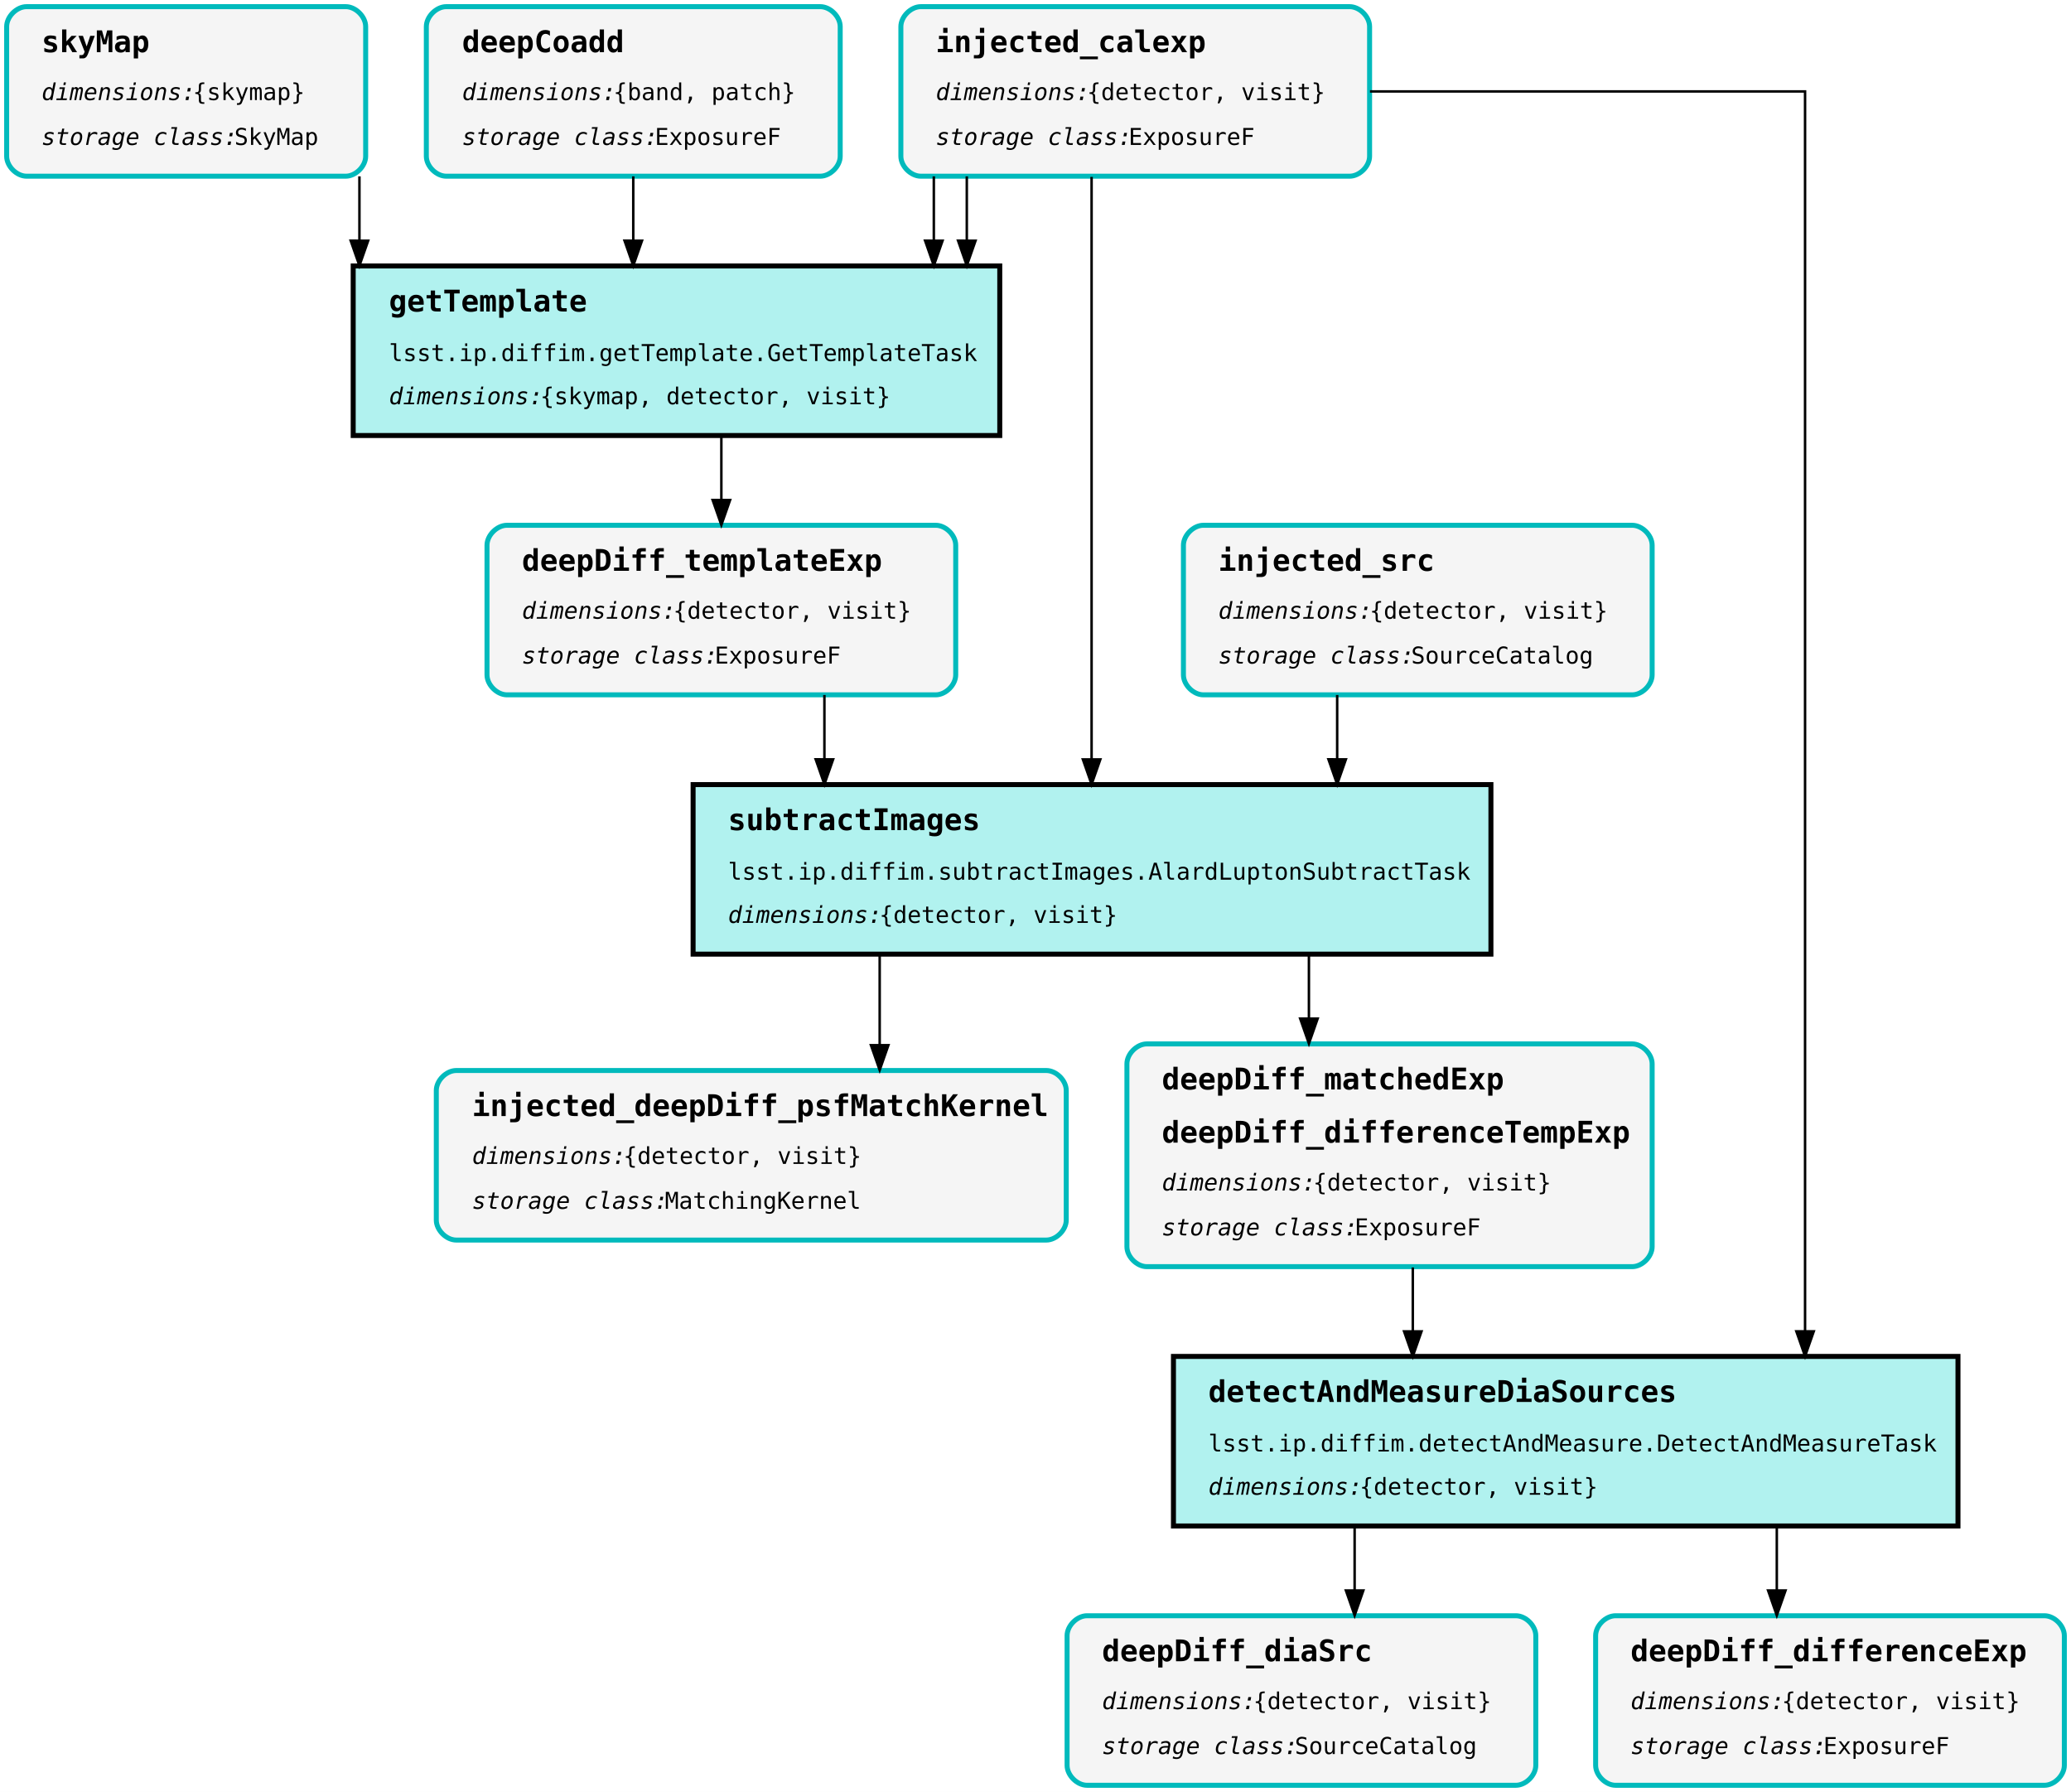
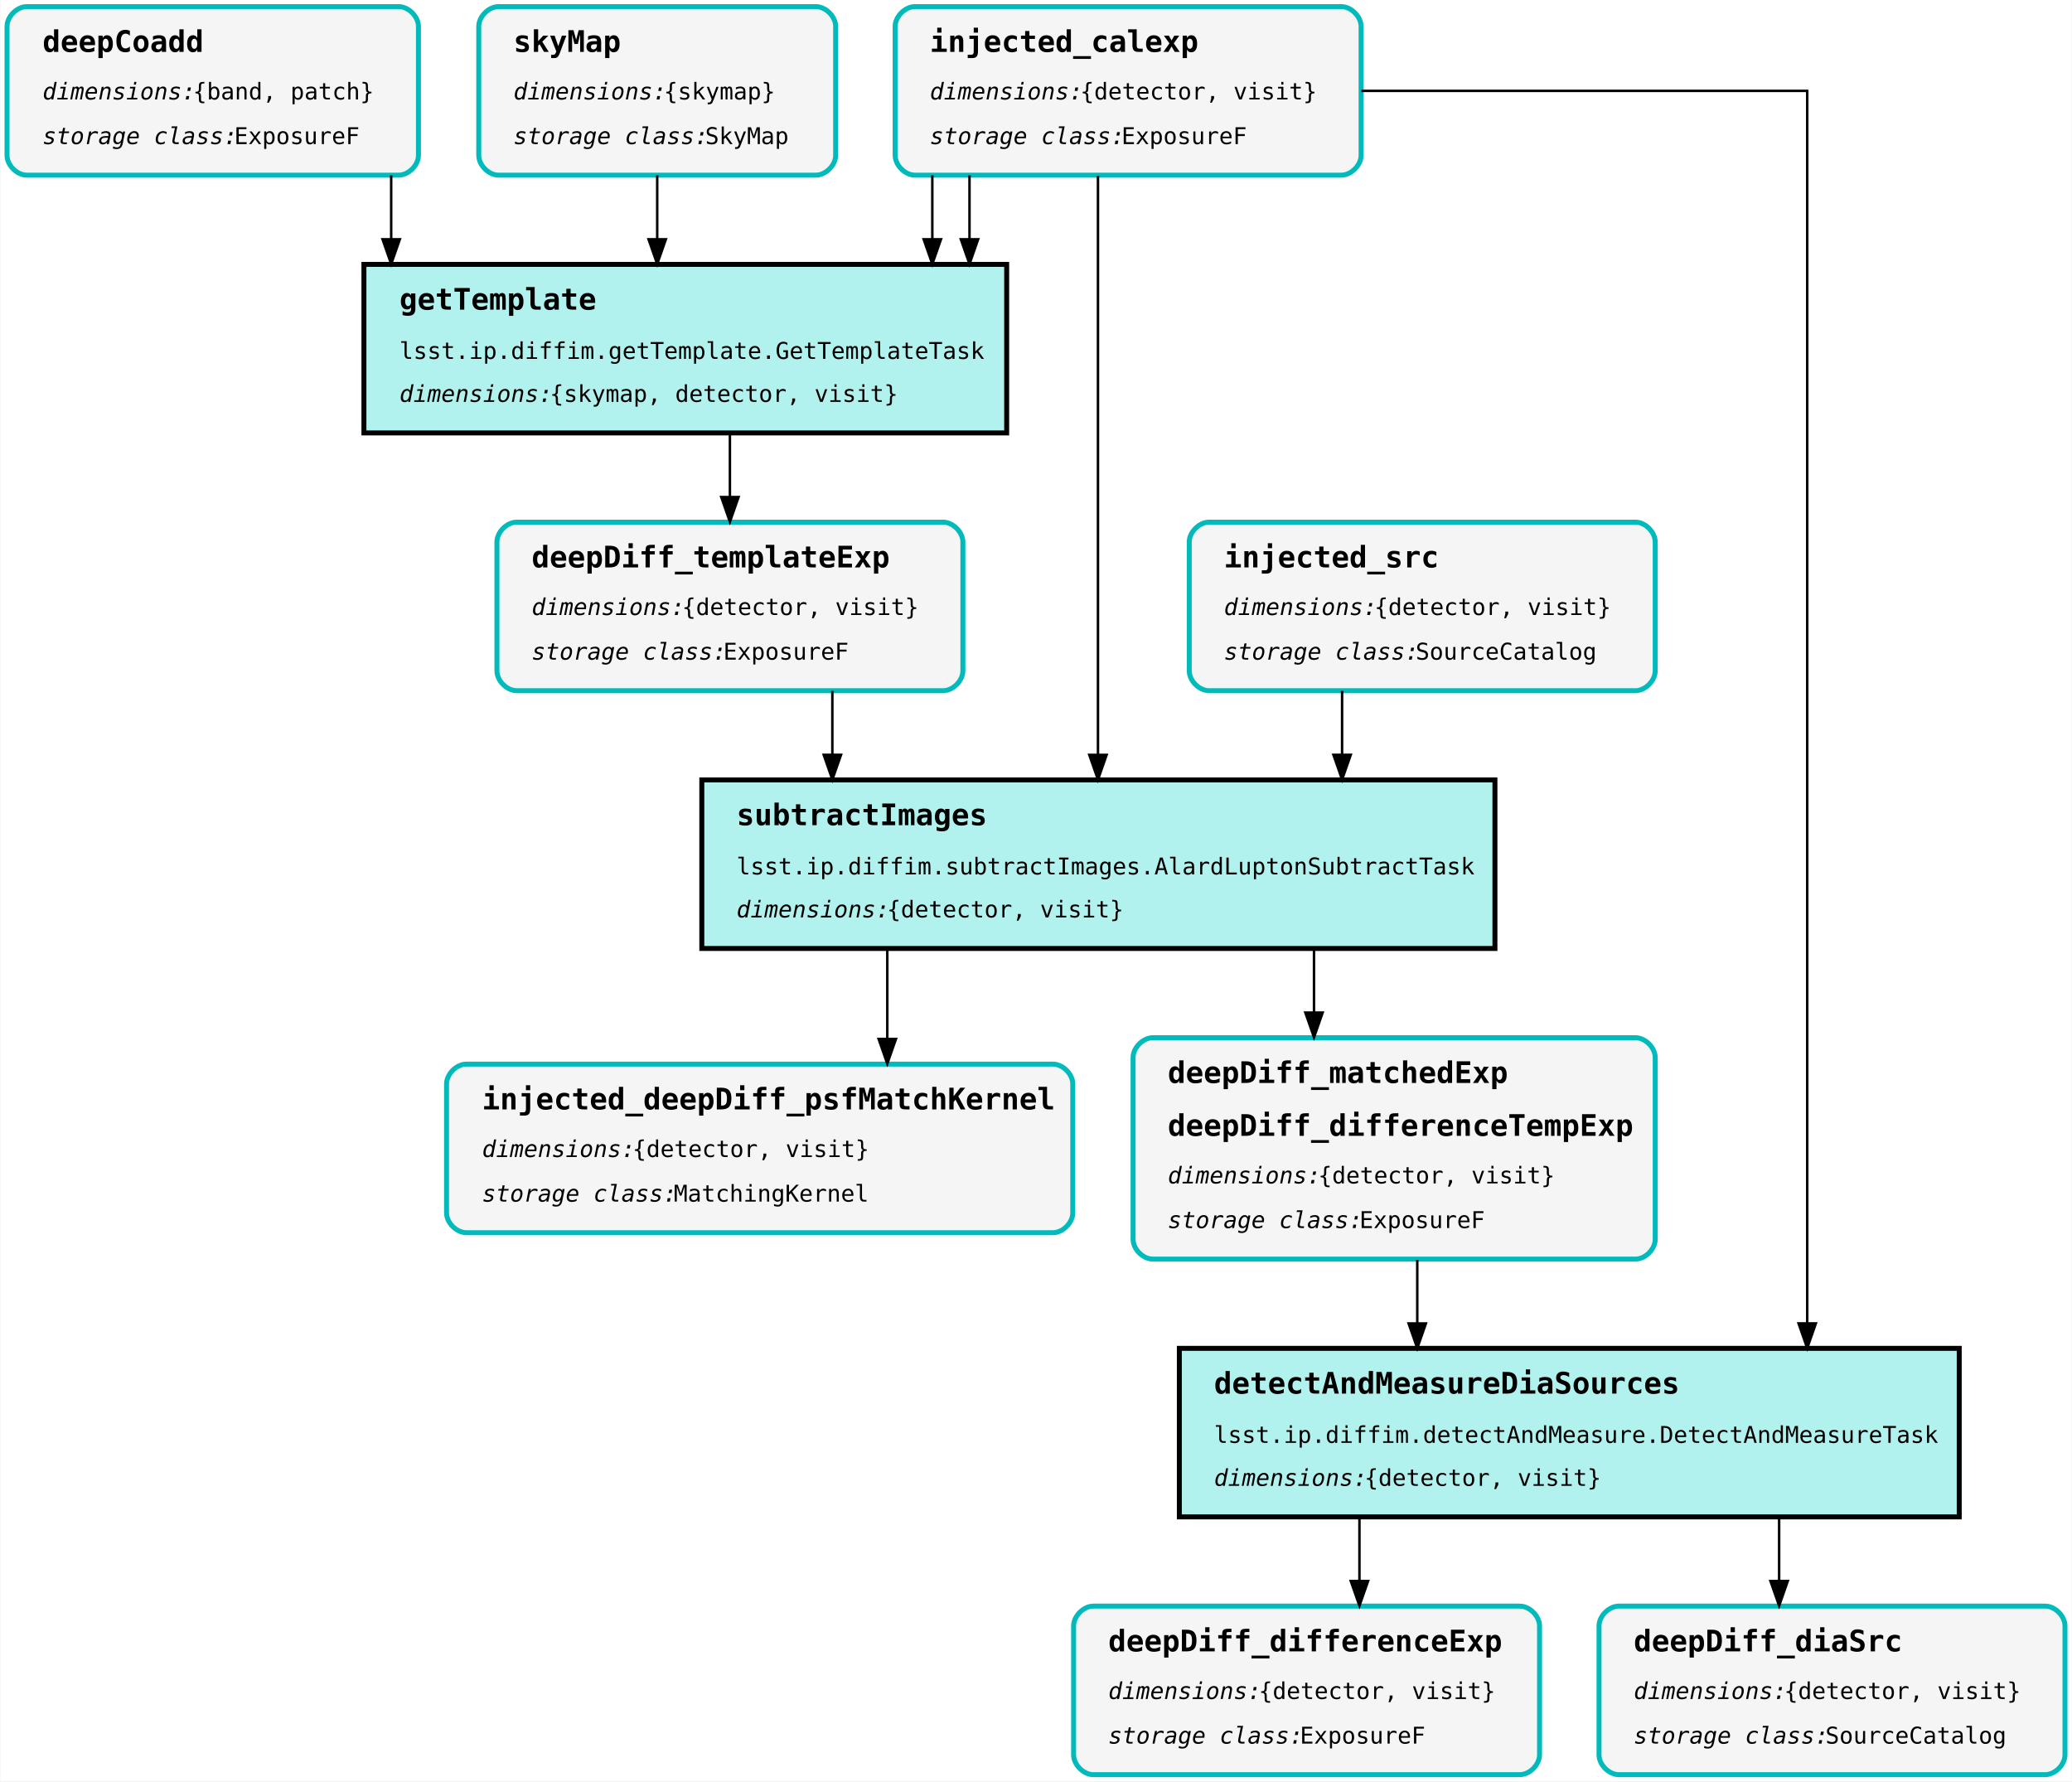
- <svg xmlns="http://www.w3.org/2000/svg" width="1246pt" height="1078pt" viewBox="0.00 0.00 1246.00 1078.00">
+ <svg xmlns="http://www.w3.org/2000/svg" width="1254pt" height="1078pt" viewBox="0.00 0.00 1253.50 1078.00">
  <g id="graph0" class="graph" transform="scale(1 1) rotate(0) translate(4 1074)">
-     <polygon fill="white" stroke="transparent" points="-4,4 -4,-1074 1242,-1074 1242,4 -4,4" />
+     <polygon fill="white" stroke="transparent" points="-4,4 -4,-1074 1249.5,-1074 1249.5,4 -4,4" />
    <g id="node1" class="node">
-       <polygon fill="#b1f2ef" stroke="black" stroke-width="3" points="597.5,-914 208.5,-914 208.5,-812 597.5,-812 597.5,-914" />
-       <text text-anchor="start" x="230" y="-886.6" font-family="Monospace" font-weight="bold" font-size="18.00">getTemplate</text>
-       <text text-anchor="start" x="230" y="-856.8" font-family="Monospace" font-size="14.00">lsst.ip.diffim.getTemplate.GetTemplateTask</text>
-       <text text-anchor="start" x="230" y="-830.8" font-family="Monospace" font-style="italic" font-size="14.00">dimensions:</text>
-       <text text-anchor="start" x="321" y="-830.8" font-family="Monospace" font-size="14.00"> {skymap, detector, visit}</text>
+       <polygon fill="#b1f2ef" stroke="black" stroke-width="3" points="605,-914 216,-914 216,-812 605,-812 605,-914" />
+       <text text-anchor="start" x="237.5" y="-886.6" font-family="Monospace" font-weight="bold" font-size="18.00">getTemplate</text>
+       <text text-anchor="start" x="237.5" y="-856.8" font-family="Monospace" font-size="14.00">lsst.ip.diffim.getTemplate.GetTemplateTask</text>
+       <text text-anchor="start" x="237.5" y="-830.8" font-family="Monospace" font-style="italic" font-size="14.00">dimensions:</text>
+       <text text-anchor="start" x="328.5" y="-830.8" font-family="Monospace" font-size="14.00"> {skymap, detector, visit}</text>
    </g>
    <g id="node5" class="node">
-       <path fill="#f5f5f5" stroke="#00babc" stroke-width="3" d="M559,-758C559,-758 301,-758 301,-758 295,-758 289,-752 289,-746 289,-746 289,-668 289,-668 289,-662 295,-656 301,-656 301,-656 559,-656 559,-656 565,-656 571,-662 571,-668 571,-668 571,-746 571,-746 571,-752 565,-758 559,-758" />
-       <text text-anchor="start" x="310" y="-730.6" font-family="Monospace" font-weight="bold" font-size="18.00">deepDiff_templateExp</text>
-       <text text-anchor="start" x="310" y="-701.8" font-family="Monospace" font-style="italic" font-size="14.00">dimensions:</text>
-       <text text-anchor="start" x="401" y="-701.8" font-family="Monospace" font-size="14.00"> {detector, visit}</text>
-       <text text-anchor="start" x="310" y="-674.8" font-family="Monospace" font-style="italic" font-size="14.00">storage class:</text>
-       <text text-anchor="start" x="426" y="-674.8" font-family="Monospace" font-size="14.00"> ExposureF</text>
+       <path fill="#f5f5f5" stroke="#00babc" stroke-width="3" d="M566.5,-758C566.5,-758 308.5,-758 308.5,-758 302.5,-758 296.5,-752 296.5,-746 296.5,-746 296.5,-668 296.5,-668 296.5,-662 302.5,-656 308.5,-656 308.5,-656 566.5,-656 566.5,-656 572.5,-656 578.5,-662 578.5,-668 578.5,-668 578.5,-746 578.5,-746 578.5,-752 572.5,-758 566.5,-758" />
+       <text text-anchor="start" x="317.5" y="-730.6" font-family="Monospace" font-weight="bold" font-size="18.00">deepDiff_templateExp</text>
+       <text text-anchor="start" x="317.5" y="-701.8" font-family="Monospace" font-style="italic" font-size="14.00">dimensions:</text>
+       <text text-anchor="start" x="408.5" y="-701.8" font-family="Monospace" font-size="14.00"> {detector, visit}</text>
+       <text text-anchor="start" x="317.5" y="-674.8" font-family="Monospace" font-style="italic" font-size="14.00">storage class:</text>
+       <text text-anchor="start" x="433.5" y="-674.8" font-family="Monospace" font-size="14.00"> ExposureF</text>
    </g>
    <g id="edge1" class="edge">
-       <path fill="none" stroke="black" stroke-width="1.5" d="M430,-811.92C430,-811.92 430,-773.19 430,-773.19" />
-       <polygon fill="black" stroke="black" stroke-width="1.5" points="435.25,-773.19 430,-758.19 424.75,-773.2 435.25,-773.19" />
+       <path fill="none" stroke="black" stroke-width="1.5" d="M437.5,-811.92C437.5,-811.92 437.5,-773.19 437.5,-773.19" />
+       <polygon fill="black" stroke="black" stroke-width="1.5" points="442.75,-773.19 437.5,-758.19 432.25,-773.2 442.75,-773.19" />
    </g>
    <g id="node2" class="node">
-       <path fill="#f5f5f5" stroke="#00babc" stroke-width="3" d="M204,-1070C204,-1070 12,-1070 12,-1070 6,-1070 0,-1064 0,-1058 0,-1058 0,-980 0,-980 0,-974 6,-968 12,-968 12,-968 204,-968 204,-968 210,-968 216,-974 216,-980 216,-980 216,-1058 216,-1058 216,-1064 210,-1070 204,-1070" />
-       <text text-anchor="start" x="21" y="-1042.6" font-family="Monospace" font-weight="bold" font-size="18.00">skyMap</text>
-       <text text-anchor="start" x="21" y="-1013.8" font-family="Monospace" font-style="italic" font-size="14.00">dimensions:</text>
-       <text text-anchor="start" x="112" y="-1013.8" font-family="Monospace" font-size="14.00"> {skymap}</text>
-       <text text-anchor="start" x="21" y="-986.8" font-family="Monospace" font-style="italic" font-size="14.00">storage class:</text>
-       <text text-anchor="start" x="137" y="-986.8" font-family="Monospace" font-size="14.00"> SkyMap</text>
+       <path fill="#f5f5f5" stroke="#00babc" stroke-width="3" d="M237,-1070C237,-1070 12,-1070 12,-1070 6,-1070 0,-1064 0,-1058 0,-1058 0,-980 0,-980 0,-974 6,-968 12,-968 12,-968 237,-968 237,-968 243,-968 249,-974 249,-980 249,-980 249,-1058 249,-1058 249,-1064 243,-1070 237,-1070" />
+       <text text-anchor="start" x="21.5" y="-1042.6" font-family="Monospace" font-weight="bold" font-size="18.00">deepCoadd</text>
+       <text text-anchor="start" x="21.5" y="-1013.8" font-family="Monospace" font-style="italic" font-size="14.00">dimensions:</text>
+       <text text-anchor="start" x="112.5" y="-1013.8" font-family="Monospace" font-size="14.00"> {band, patch}</text>
+       <text text-anchor="start" x="21.5" y="-986.8" font-family="Monospace" font-style="italic" font-size="14.00">storage class:</text>
+       <text text-anchor="start" x="137.5" y="-986.8" font-family="Monospace" font-size="14.00"> ExposureF</text>
    </g>
    <g id="edge2" class="edge">
-       <path fill="none" stroke="black" stroke-width="1.5" d="M212.25,-967.92C212.25,-967.92 212.25,-929.19 212.25,-929.19" />
-       <polygon fill="black" stroke="black" stroke-width="1.5" points="217.5,-929.19 212.25,-914.19 207,-929.2 217.5,-929.19" />
+       <path fill="none" stroke="black" stroke-width="1.5" d="M232.5,-967.92C232.5,-967.92 232.5,-929.19 232.5,-929.19" />
+       <polygon fill="black" stroke="black" stroke-width="1.5" points="237.75,-929.19 232.5,-914.19 227.25,-929.2 237.75,-929.19" />
    </g>
    <g id="node3" class="node">
-       <path fill="#f5f5f5" stroke="#00babc" stroke-width="3" d="M808,-1070C808,-1070 550,-1070 550,-1070 544,-1070 538,-1064 538,-1058 538,-1058 538,-980 538,-980 538,-974 544,-968 550,-968 550,-968 808,-968 808,-968 814,-968 820,-974 820,-980 820,-980 820,-1058 820,-1058 820,-1064 814,-1070 808,-1070" />
-       <text text-anchor="start" x="559" y="-1042.6" font-family="Monospace" font-weight="bold" font-size="18.00">injected_calexp</text>
-       <text text-anchor="start" x="559" y="-1013.8" font-family="Monospace" font-style="italic" font-size="14.00">dimensions:</text>
-       <text text-anchor="start" x="650" y="-1013.8" font-family="Monospace" font-size="14.00"> {detector, visit}</text>
-       <text text-anchor="start" x="559" y="-986.8" font-family="Monospace" font-style="italic" font-size="14.00">storage class:</text>
-       <text text-anchor="start" x="675" y="-986.8" font-family="Monospace" font-size="14.00"> ExposureF</text>
+       <path fill="#f5f5f5" stroke="#00babc" stroke-width="3" d="M489.5,-1070C489.5,-1070 297.5,-1070 297.5,-1070 291.5,-1070 285.5,-1064 285.5,-1058 285.5,-1058 285.5,-980 285.5,-980 285.5,-974 291.5,-968 297.5,-968 297.5,-968 489.5,-968 489.5,-968 495.5,-968 501.5,-974 501.5,-980 501.5,-980 501.5,-1058 501.5,-1058 501.5,-1064 495.5,-1070 489.5,-1070" />
+       <text text-anchor="start" x="306.5" y="-1042.6" font-family="Monospace" font-weight="bold" font-size="18.00">skyMap</text>
+       <text text-anchor="start" x="306.5" y="-1013.8" font-family="Monospace" font-style="italic" font-size="14.00">dimensions:</text>
+       <text text-anchor="start" x="397.5" y="-1013.8" font-family="Monospace" font-size="14.00"> {skymap}</text>
+       <text text-anchor="start" x="306.5" y="-986.8" font-family="Monospace" font-style="italic" font-size="14.00">storage class:</text>
+       <text text-anchor="start" x="422.5" y="-986.8" font-family="Monospace" font-size="14.00"> SkyMap</text>
    </g>
    <g id="edge3" class="edge">
-       <path fill="none" stroke="black" stroke-width="1.5" d="M557.83,-967.92C557.83,-967.92 557.83,-929.19 557.83,-929.19" />
-       <polygon fill="black" stroke="black" stroke-width="1.5" points="563.08,-929.19 557.83,-914.19 552.58,-929.2 563.08,-929.19" />
+       <path fill="none" stroke="black" stroke-width="1.5" d="M393.5,-967.92C393.5,-967.92 393.5,-929.19 393.5,-929.19" />
+       <polygon fill="black" stroke="black" stroke-width="1.5" points="398.75,-929.19 393.5,-914.19 388.25,-929.2 398.75,-929.19" />
+     </g>
+     <g id="node4" class="node">
+       <path fill="#f5f5f5" stroke="#00babc" stroke-width="3" d="M807.5,-1070C807.5,-1070 549.5,-1070 549.5,-1070 543.5,-1070 537.5,-1064 537.5,-1058 537.5,-1058 537.5,-980 537.5,-980 537.5,-974 543.5,-968 549.5,-968 549.5,-968 807.5,-968 807.5,-968 813.5,-968 819.5,-974 819.5,-980 819.5,-980 819.5,-1058 819.5,-1058 819.5,-1064 813.5,-1070 807.5,-1070" />
+       <text text-anchor="start" x="558.5" y="-1042.6" font-family="Monospace" font-weight="bold" font-size="18.00">injected_calexp</text>
+       <text text-anchor="start" x="558.5" y="-1013.8" font-family="Monospace" font-style="italic" font-size="14.00">dimensions:</text>
+       <text text-anchor="start" x="649.5" y="-1013.8" font-family="Monospace" font-size="14.00"> {detector, visit}</text>
+       <text text-anchor="start" x="558.5" y="-986.8" font-family="Monospace" font-style="italic" font-size="14.00">storage class:</text>
+       <text text-anchor="start" x="674.5" y="-986.8" font-family="Monospace" font-size="14.00"> ExposureF</text>
    </g>
    <g id="edge4" class="edge">
-       <path fill="none" stroke="black" stroke-width="1.5" d="M577.67,-967.92C577.67,-967.92 577.67,-929.19 577.67,-929.19" />
-       <polygon fill="black" stroke="black" stroke-width="1.5" points="582.92,-929.19 577.67,-914.19 572.42,-929.2 582.92,-929.19" />
+       <path fill="none" stroke="black" stroke-width="1.5" d="M560,-967.92C560,-967.92 560,-929.19 560,-929.19" />
+       <polygon fill="black" stroke="black" stroke-width="1.5" points="565.25,-929.19 560,-914.19 554.75,-929.2 565.25,-929.19" />
+     </g>
+     <g id="edge5" class="edge">
+       <path fill="none" stroke="black" stroke-width="1.5" d="M582.5,-967.92C582.5,-967.92 582.5,-929.19 582.5,-929.19" />
+       <polygon fill="black" stroke="black" stroke-width="1.5" points="587.75,-929.19 582.5,-914.19 577.25,-929.2 587.75,-929.19" />
    </g>
    <g id="node6" class="node">
-       <polygon fill="#b1f2ef" stroke="black" stroke-width="3" points="893,-602 413,-602 413,-500 893,-500 893,-602" />
-       <text text-anchor="start" x="434" y="-574.6" font-family="Monospace" font-weight="bold" font-size="18.00">subtractImages</text>
-       <text text-anchor="start" x="434" y="-544.8" font-family="Monospace" font-size="14.00">lsst.ip.diffim.subtractImages.AlardLuptonSubtractTask</text>
-       <text text-anchor="start" x="434" y="-518.8" font-family="Monospace" font-style="italic" font-size="14.00">dimensions:</text>
-       <text text-anchor="start" x="525" y="-518.8" font-family="Monospace" font-size="14.00"> {detector, visit}</text>
+       <polygon fill="#b1f2ef" stroke="black" stroke-width="3" points="900.5,-602 420.5,-602 420.5,-500 900.5,-500 900.5,-602" />
+       <text text-anchor="start" x="441.5" y="-574.6" font-family="Monospace" font-weight="bold" font-size="18.00">subtractImages</text>
+       <text text-anchor="start" x="441.5" y="-544.8" font-family="Monospace" font-size="14.00">lsst.ip.diffim.subtractImages.AlardLuptonSubtractTask</text>
+       <text text-anchor="start" x="441.5" y="-518.8" font-family="Monospace" font-style="italic" font-size="14.00">dimensions:</text>
+       <text text-anchor="start" x="532.5" y="-518.8" font-family="Monospace" font-size="14.00"> {detector, visit}</text>
    </g>
-     <g id="edge5" class="edge">
-       <path fill="none" stroke="black" stroke-width="1.5" d="M652.75,-967.58C652.75,-967.58 652.75,-617.15 652.75,-617.15" />
-       <polygon fill="black" stroke="black" stroke-width="1.5" points="658,-617.15 652.75,-602.15 647.5,-617.15 658,-617.15" />
+     <g id="edge6" class="edge">
+       <path fill="none" stroke="black" stroke-width="1.5" d="M660.25,-967.58C660.25,-967.58 660.25,-617.15 660.25,-617.15" />
+       <polygon fill="black" stroke="black" stroke-width="1.5" points="665.5,-617.15 660.25,-602.15 655,-617.15 665.5,-617.15" />
    </g>
    <g id="node9" class="node">
-       <polygon fill="#b1f2ef" stroke="black" stroke-width="3" points="1174,-258 702,-258 702,-156 1174,-156 1174,-258" />
-       <text text-anchor="start" x="723" y="-230.6" font-family="Monospace" font-weight="bold" font-size="18.00">detectAndMeasureDiaSources</text>
-       <text text-anchor="start" x="723" y="-200.8" font-family="Monospace" font-size="14.00">lsst.ip.diffim.detectAndMeasure.DetectAndMeasureTask</text>
-       <text text-anchor="start" x="723" y="-174.8" font-family="Monospace" font-style="italic" font-size="14.00">dimensions:</text>
-       <text text-anchor="start" x="814" y="-174.8" font-family="Monospace" font-size="14.00"> {detector, visit}</text>
-     </g>
-     <g id="edge6" class="edge">
-       <path fill="none" stroke="black" stroke-width="1.5" d="M820.23,-1019C936.4,-1019 1082,-1019 1082,-1019 1082,-1019 1082,-273.1 1082,-273.1" />
-       <polygon fill="black" stroke="black" stroke-width="1.5" points="1087.25,-273.1 1082,-258.1 1076.75,-273.1 1087.25,-273.1" />
-     </g>
-     <g id="node4" class="node">
-       <path fill="#f5f5f5" stroke="#00babc" stroke-width="3" d="M489.5,-1070C489.5,-1070 264.5,-1070 264.5,-1070 258.5,-1070 252.5,-1064 252.5,-1058 252.5,-1058 252.5,-980 252.5,-980 252.5,-974 258.5,-968 264.5,-968 264.5,-968 489.5,-968 489.5,-968 495.5,-968 501.5,-974 501.5,-980 501.5,-980 501.5,-1058 501.5,-1058 501.5,-1064 495.5,-1070 489.5,-1070" />
-       <text text-anchor="start" x="274" y="-1042.6" font-family="Monospace" font-weight="bold" font-size="18.00">deepCoadd</text>
-       <text text-anchor="start" x="274" y="-1013.8" font-family="Monospace" font-style="italic" font-size="14.00">dimensions:</text>
-       <text text-anchor="start" x="365" y="-1013.8" font-family="Monospace" font-size="14.00"> {band, patch}</text>
-       <text text-anchor="start" x="274" y="-986.8" font-family="Monospace" font-style="italic" font-size="14.00">storage class:</text>
-       <text text-anchor="start" x="390" y="-986.8" font-family="Monospace" font-size="14.00"> ExposureF</text>
+       <polygon fill="#b1f2ef" stroke="black" stroke-width="3" points="1181.5,-258 709.5,-258 709.5,-156 1181.5,-156 1181.5,-258" />
+       <text text-anchor="start" x="730.5" y="-230.6" font-family="Monospace" font-weight="bold" font-size="18.00">detectAndMeasureDiaSources</text>
+       <text text-anchor="start" x="730.5" y="-200.8" font-family="Monospace" font-size="14.00">lsst.ip.diffim.detectAndMeasure.DetectAndMeasureTask</text>
+       <text text-anchor="start" x="730.5" y="-174.8" font-family="Monospace" font-style="italic" font-size="14.00">dimensions:</text>
+       <text text-anchor="start" x="821.5" y="-174.8" font-family="Monospace" font-size="14.00"> {detector, visit}</text>
    </g>
    <g id="edge7" class="edge">
-       <path fill="none" stroke="black" stroke-width="1.5" d="M377,-967.92C377,-967.92 377,-929.19 377,-929.19" />
-       <polygon fill="black" stroke="black" stroke-width="1.5" points="382.25,-929.19 377,-914.19 371.75,-929.2 382.25,-929.19" />
+       <path fill="none" stroke="black" stroke-width="1.5" d="M819.66,-1019C938.59,-1019 1089.5,-1019 1089.5,-1019 1089.5,-1019 1089.5,-273.1 1089.5,-273.1" />
+       <polygon fill="black" stroke="black" stroke-width="1.5" points="1094.75,-273.1 1089.5,-258.1 1084.25,-273.1 1094.75,-273.1" />
    </g>
    <g id="edge8" class="edge">
-       <path fill="none" stroke="black" stroke-width="1.5" d="M492,-655.92C492,-655.92 492,-617.19 492,-617.19" />
-       <polygon fill="black" stroke="black" stroke-width="1.5" points="497.25,-617.19 492,-602.19 486.75,-617.2 497.25,-617.19" />
+       <path fill="none" stroke="black" stroke-width="1.5" d="M499.5,-655.92C499.5,-655.92 499.5,-617.19 499.5,-617.19" />
+       <polygon fill="black" stroke="black" stroke-width="1.5" points="504.75,-617.19 499.5,-602.19 494.25,-617.2 504.75,-617.19" />
    </g>
    <g id="node8" class="node">
-       <path fill="#f5f5f5" stroke="#00babc" stroke-width="3" d="M625.5,-430C625.5,-430 270.5,-430 270.5,-430 264.5,-430 258.5,-424 258.5,-418 258.5,-418 258.5,-340 258.5,-340 258.5,-334 264.5,-328 270.5,-328 270.5,-328 625.5,-328 625.5,-328 631.5,-328 637.5,-334 637.5,-340 637.5,-340 637.5,-418 637.5,-418 637.5,-424 631.5,-430 625.5,-430" />
-       <text text-anchor="start" x="280" y="-402.6" font-family="Monospace" font-weight="bold" font-size="18.00">injected_deepDiff_psfMatchKernel</text>
-       <text text-anchor="start" x="280" y="-373.8" font-family="Monospace" font-style="italic" font-size="14.00">dimensions:</text>
-       <text text-anchor="start" x="371" y="-373.8" font-family="Monospace" font-size="14.00"> {detector, visit}</text>
-       <text text-anchor="start" x="280" y="-346.8" font-family="Monospace" font-style="italic" font-size="14.00">storage class:</text>
-       <text text-anchor="start" x="396" y="-346.8" font-family="Monospace" font-size="14.00"> MatchingKernel</text>
+       <path fill="#f5f5f5" stroke="#00babc" stroke-width="3" d="M633,-430C633,-430 278,-430 278,-430 272,-430 266,-424 266,-418 266,-418 266,-340 266,-340 266,-334 272,-328 278,-328 278,-328 633,-328 633,-328 639,-328 645,-334 645,-340 645,-340 645,-418 645,-418 645,-424 639,-430 633,-430" />
+       <text text-anchor="start" x="287.5" y="-402.6" font-family="Monospace" font-weight="bold" font-size="18.00">injected_deepDiff_psfMatchKernel</text>
+       <text text-anchor="start" x="287.5" y="-373.8" font-family="Monospace" font-style="italic" font-size="14.00">dimensions:</text>
+       <text text-anchor="start" x="378.5" y="-373.8" font-family="Monospace" font-size="14.00"> {detector, visit}</text>
+       <text text-anchor="start" x="287.5" y="-346.8" font-family="Monospace" font-style="italic" font-size="14.00">storage class:</text>
+       <text text-anchor="start" x="403.5" y="-346.8" font-family="Monospace" font-size="14.00"> MatchingKernel</text>
    </g>
    <g id="edge9" class="edge">
-       <path fill="none" stroke="black" stroke-width="1.5" d="M525.25,-499.86C525.25,-499.86 525.25,-445.24 525.25,-445.24" />
-       <polygon fill="black" stroke="black" stroke-width="1.5" points="530.5,-445.24 525.25,-430.24 520,-445.24 530.5,-445.24" />
+       <path fill="none" stroke="black" stroke-width="1.5" d="M532.75,-499.86C532.75,-499.86 532.75,-445.24 532.75,-445.24" />
+       <polygon fill="black" stroke="black" stroke-width="1.5" points="538,-445.24 532.75,-430.24 527.5,-445.24 538,-445.24" />
    </g>
    <g id="node12" class="node">
-       <path fill="#f5f5f5" stroke="#00babc" stroke-width="3" d="M978,-446C978,-446 686,-446 686,-446 680,-446 674,-440 674,-434 674,-434 674,-324 674,-324 674,-318 680,-312 686,-312 686,-312 978,-312 978,-312 984,-312 990,-318 990,-324 990,-324 990,-434 990,-434 990,-440 984,-446 978,-446" />
-       <text text-anchor="start" x="695" y="-418.6" font-family="Monospace" font-weight="bold" font-size="18.00">deepDiff_matchedExp</text>
-       <text text-anchor="start" x="695" y="-386.6" font-family="Monospace" font-weight="bold" font-size="18.00">deepDiff_differenceTempExp</text>
-       <text text-anchor="start" x="695" y="-357.8" font-family="Monospace" font-style="italic" font-size="14.00">dimensions:</text>
-       <text text-anchor="start" x="786" y="-357.8" font-family="Monospace" font-size="14.00"> {detector, visit}</text>
-       <text text-anchor="start" x="695" y="-330.8" font-family="Monospace" font-style="italic" font-size="14.00">storage class:</text>
-       <text text-anchor="start" x="811" y="-330.8" font-family="Monospace" font-size="14.00"> ExposureF</text>
+       <path fill="#f5f5f5" stroke="#00babc" stroke-width="3" d="M985.5,-446C985.5,-446 693.5,-446 693.5,-446 687.5,-446 681.5,-440 681.5,-434 681.5,-434 681.5,-324 681.5,-324 681.5,-318 687.5,-312 693.5,-312 693.5,-312 985.5,-312 985.5,-312 991.5,-312 997.5,-318 997.5,-324 997.5,-324 997.5,-434 997.5,-434 997.5,-440 991.5,-446 985.5,-446" />
+       <text text-anchor="start" x="702.5" y="-418.6" font-family="Monospace" font-weight="bold" font-size="18.00">deepDiff_matchedExp</text>
+       <text text-anchor="start" x="702.5" y="-386.6" font-family="Monospace" font-weight="bold" font-size="18.00">deepDiff_differenceTempExp</text>
+       <text text-anchor="start" x="702.5" y="-357.8" font-family="Monospace" font-style="italic" font-size="14.00">dimensions:</text>
+       <text text-anchor="start" x="793.5" y="-357.8" font-family="Monospace" font-size="14.00"> {detector, visit}</text>
+       <text text-anchor="start" x="702.5" y="-330.8" font-family="Monospace" font-style="italic" font-size="14.00">storage class:</text>
+       <text text-anchor="start" x="818.5" y="-330.8" font-family="Monospace" font-size="14.00"> ExposureF</text>
    </g>
    <g id="edge10" class="edge">
-       <path fill="none" stroke="black" stroke-width="1.5" d="M783.5,-499.86C783.5,-499.86 783.5,-461.2 783.5,-461.2" />
-       <polygon fill="black" stroke="black" stroke-width="1.5" points="788.75,-461.2 783.5,-446.2 778.25,-461.2 788.75,-461.2" />
+       <path fill="none" stroke="black" stroke-width="1.5" d="M791,-499.86C791,-499.86 791,-461.2 791,-461.2" />
+       <polygon fill="black" stroke="black" stroke-width="1.5" points="796.25,-461.2 791,-446.2 785.75,-461.2 796.25,-461.2" />
    </g>
    <g id="node7" class="node">
-       <path fill="#f5f5f5" stroke="#00babc" stroke-width="3" d="M978,-758C978,-758 720,-758 720,-758 714,-758 708,-752 708,-746 708,-746 708,-668 708,-668 708,-662 714,-656 720,-656 720,-656 978,-656 978,-656 984,-656 990,-662 990,-668 990,-668 990,-746 990,-746 990,-752 984,-758 978,-758" />
-       <text text-anchor="start" x="729" y="-730.6" font-family="Monospace" font-weight="bold" font-size="18.00">injected_src</text>
-       <text text-anchor="start" x="729" y="-701.8" font-family="Monospace" font-style="italic" font-size="14.00">dimensions:</text>
-       <text text-anchor="start" x="820" y="-701.8" font-family="Monospace" font-size="14.00"> {detector, visit}</text>
-       <text text-anchor="start" x="729" y="-674.8" font-family="Monospace" font-style="italic" font-size="14.00">storage class:</text>
-       <text text-anchor="start" x="845" y="-674.8" font-family="Monospace" font-size="14.00"> SourceCatalog</text>
+       <path fill="#f5f5f5" stroke="#00babc" stroke-width="3" d="M985.5,-758C985.5,-758 727.5,-758 727.5,-758 721.5,-758 715.5,-752 715.5,-746 715.5,-746 715.5,-668 715.5,-668 715.5,-662 721.5,-656 727.5,-656 727.5,-656 985.5,-656 985.5,-656 991.5,-656 997.5,-662 997.5,-668 997.5,-668 997.5,-746 997.5,-746 997.5,-752 991.5,-758 985.5,-758" />
+       <text text-anchor="start" x="736.5" y="-730.6" font-family="Monospace" font-weight="bold" font-size="18.00">injected_src</text>
+       <text text-anchor="start" x="736.5" y="-701.8" font-family="Monospace" font-style="italic" font-size="14.00">dimensions:</text>
+       <text text-anchor="start" x="827.5" y="-701.8" font-family="Monospace" font-size="14.00"> {detector, visit}</text>
+       <text text-anchor="start" x="736.5" y="-674.8" font-family="Monospace" font-style="italic" font-size="14.00">storage class:</text>
+       <text text-anchor="start" x="852.5" y="-674.8" font-family="Monospace" font-size="14.00"> SourceCatalog</text>
    </g>
    <g id="edge11" class="edge">
-       <path fill="none" stroke="black" stroke-width="1.5" d="M800.5,-655.92C800.5,-655.92 800.5,-617.19 800.5,-617.19" />
-       <polygon fill="black" stroke="black" stroke-width="1.5" points="805.75,-617.19 800.5,-602.19 795.25,-617.2 805.75,-617.19" />
+       <path fill="none" stroke="black" stroke-width="1.5" d="M808,-655.92C808,-655.92 808,-617.19 808,-617.19" />
+       <polygon fill="black" stroke="black" stroke-width="1.5" points="813.25,-617.19 808,-602.19 802.75,-617.2 813.25,-617.19" />
    </g>
    <g id="node10" class="node">
-       <path fill="#f5f5f5" stroke="#00babc" stroke-width="3" d="M908,-102C908,-102 650,-102 650,-102 644,-102 638,-96 638,-90 638,-90 638,-12 638,-12 638,-6 644,0 650,0 650,0 908,0 908,0 914,0 920,-6 920,-12 920,-12 920,-90 920,-90 920,-96 914,-102 908,-102" />
-       <text text-anchor="start" x="659" y="-74.6" font-family="Monospace" font-weight="bold" font-size="18.00">deepDiff_diaSrc</text>
-       <text text-anchor="start" x="659" y="-45.8" font-family="Monospace" font-style="italic" font-size="14.00">dimensions:</text>
-       <text text-anchor="start" x="750" y="-45.8" font-family="Monospace" font-size="14.00"> {detector, visit}</text>
-       <text text-anchor="start" x="659" y="-18.8" font-family="Monospace" font-style="italic" font-size="14.00">storage class:</text>
-       <text text-anchor="start" x="775" y="-18.8" font-family="Monospace" font-size="14.00"> SourceCatalog</text>
+       <path fill="#f5f5f5" stroke="#00babc" stroke-width="3" d="M915.5,-102C915.5,-102 657.5,-102 657.5,-102 651.5,-102 645.5,-96 645.5,-90 645.5,-90 645.5,-12 645.5,-12 645.5,-6 651.5,0 657.5,0 657.5,0 915.5,0 915.5,0 921.5,0 927.5,-6 927.5,-12 927.5,-12 927.5,-90 927.5,-90 927.5,-96 921.5,-102 915.5,-102" />
+       <text text-anchor="start" x="666.5" y="-74.6" font-family="Monospace" font-weight="bold" font-size="18.00">deepDiff_differenceExp</text>
+       <text text-anchor="start" x="666.5" y="-45.8" font-family="Monospace" font-style="italic" font-size="14.00">dimensions:</text>
+       <text text-anchor="start" x="757.5" y="-45.8" font-family="Monospace" font-size="14.00"> {detector, visit}</text>
+       <text text-anchor="start" x="666.5" y="-18.8" font-family="Monospace" font-style="italic" font-size="14.00">storage class:</text>
+       <text text-anchor="start" x="782.5" y="-18.8" font-family="Monospace" font-size="14.00"> ExposureF</text>
    </g>
    <g id="edge12" class="edge">
-       <path fill="none" stroke="black" stroke-width="1.5" d="M811,-155.92C811,-155.92 811,-117.19 811,-117.19" />
-       <polygon fill="black" stroke="black" stroke-width="1.5" points="816.25,-117.19 811,-102.19 805.75,-117.2 816.25,-117.19" />
+       <path fill="none" stroke="black" stroke-width="1.5" d="M818.5,-155.92C818.5,-155.92 818.5,-117.19 818.5,-117.19" />
+       <polygon fill="black" stroke="black" stroke-width="1.5" points="823.75,-117.19 818.5,-102.19 813.25,-117.2 823.75,-117.19" />
    </g>
    <g id="node11" class="node">
-       <path fill="#f5f5f5" stroke="#00babc" stroke-width="3" d="M1226,-102C1226,-102 968,-102 968,-102 962,-102 956,-96 956,-90 956,-90 956,-12 956,-12 956,-6 962,0 968,0 968,0 1226,0 1226,0 1232,0 1238,-6 1238,-12 1238,-12 1238,-90 1238,-90 1238,-96 1232,-102 1226,-102" />
-       <text text-anchor="start" x="977" y="-74.6" font-family="Monospace" font-weight="bold" font-size="18.00">deepDiff_differenceExp</text>
-       <text text-anchor="start" x="977" y="-45.8" font-family="Monospace" font-style="italic" font-size="14.00">dimensions:</text>
-       <text text-anchor="start" x="1068" y="-45.8" font-family="Monospace" font-size="14.00"> {detector, visit}</text>
-       <text text-anchor="start" x="977" y="-18.8" font-family="Monospace" font-style="italic" font-size="14.00">storage class:</text>
-       <text text-anchor="start" x="1093" y="-18.8" font-family="Monospace" font-size="14.00"> ExposureF</text>
+       <path fill="#f5f5f5" stroke="#00babc" stroke-width="3" d="M1233.5,-102C1233.5,-102 975.5,-102 975.5,-102 969.5,-102 963.5,-96 963.5,-90 963.5,-90 963.5,-12 963.5,-12 963.5,-6 969.5,0 975.5,0 975.5,0 1233.5,0 1233.5,0 1239.5,0 1245.5,-6 1245.5,-12 1245.5,-12 1245.5,-90 1245.5,-90 1245.5,-96 1239.5,-102 1233.5,-102" />
+       <text text-anchor="start" x="984.5" y="-74.6" font-family="Monospace" font-weight="bold" font-size="18.00">deepDiff_diaSrc</text>
+       <text text-anchor="start" x="984.5" y="-45.8" font-family="Monospace" font-style="italic" font-size="14.00">dimensions:</text>
+       <text text-anchor="start" x="1075.5" y="-45.8" font-family="Monospace" font-size="14.00"> {detector, visit}</text>
+       <text text-anchor="start" x="984.5" y="-18.8" font-family="Monospace" font-style="italic" font-size="14.00">storage class:</text>
+       <text text-anchor="start" x="1100.5" y="-18.8" font-family="Monospace" font-size="14.00"> SourceCatalog</text>
    </g>
    <g id="edge13" class="edge">
-       <path fill="none" stroke="black" stroke-width="1.5" d="M1065,-155.92C1065,-155.92 1065,-117.19 1065,-117.19" />
-       <polygon fill="black" stroke="black" stroke-width="1.5" points="1070.25,-117.19 1065,-102.19 1059.75,-117.2 1070.25,-117.19" />
+       <path fill="none" stroke="black" stroke-width="1.5" d="M1072.5,-155.92C1072.5,-155.92 1072.5,-117.19 1072.5,-117.19" />
+       <polygon fill="black" stroke="black" stroke-width="1.5" points="1077.75,-117.19 1072.5,-102.19 1067.25,-117.2 1077.75,-117.19" />
    </g>
    <g id="edge14" class="edge">
-       <path fill="none" stroke="black" stroke-width="1.5" d="M846,-311.51C846,-311.51 846,-273.07 846,-273.07" />
-       <polygon fill="black" stroke="black" stroke-width="1.5" points="851.25,-273.07 846,-258.07 840.75,-273.07 851.25,-273.07" />
+       <path fill="none" stroke="black" stroke-width="1.5" d="M853.5,-311.51C853.5,-311.51 853.5,-273.07 853.5,-273.07" />
+       <polygon fill="black" stroke="black" stroke-width="1.5" points="858.75,-273.07 853.5,-258.07 848.25,-273.07 858.75,-273.07" />
    </g>
  </g>
</svg>
